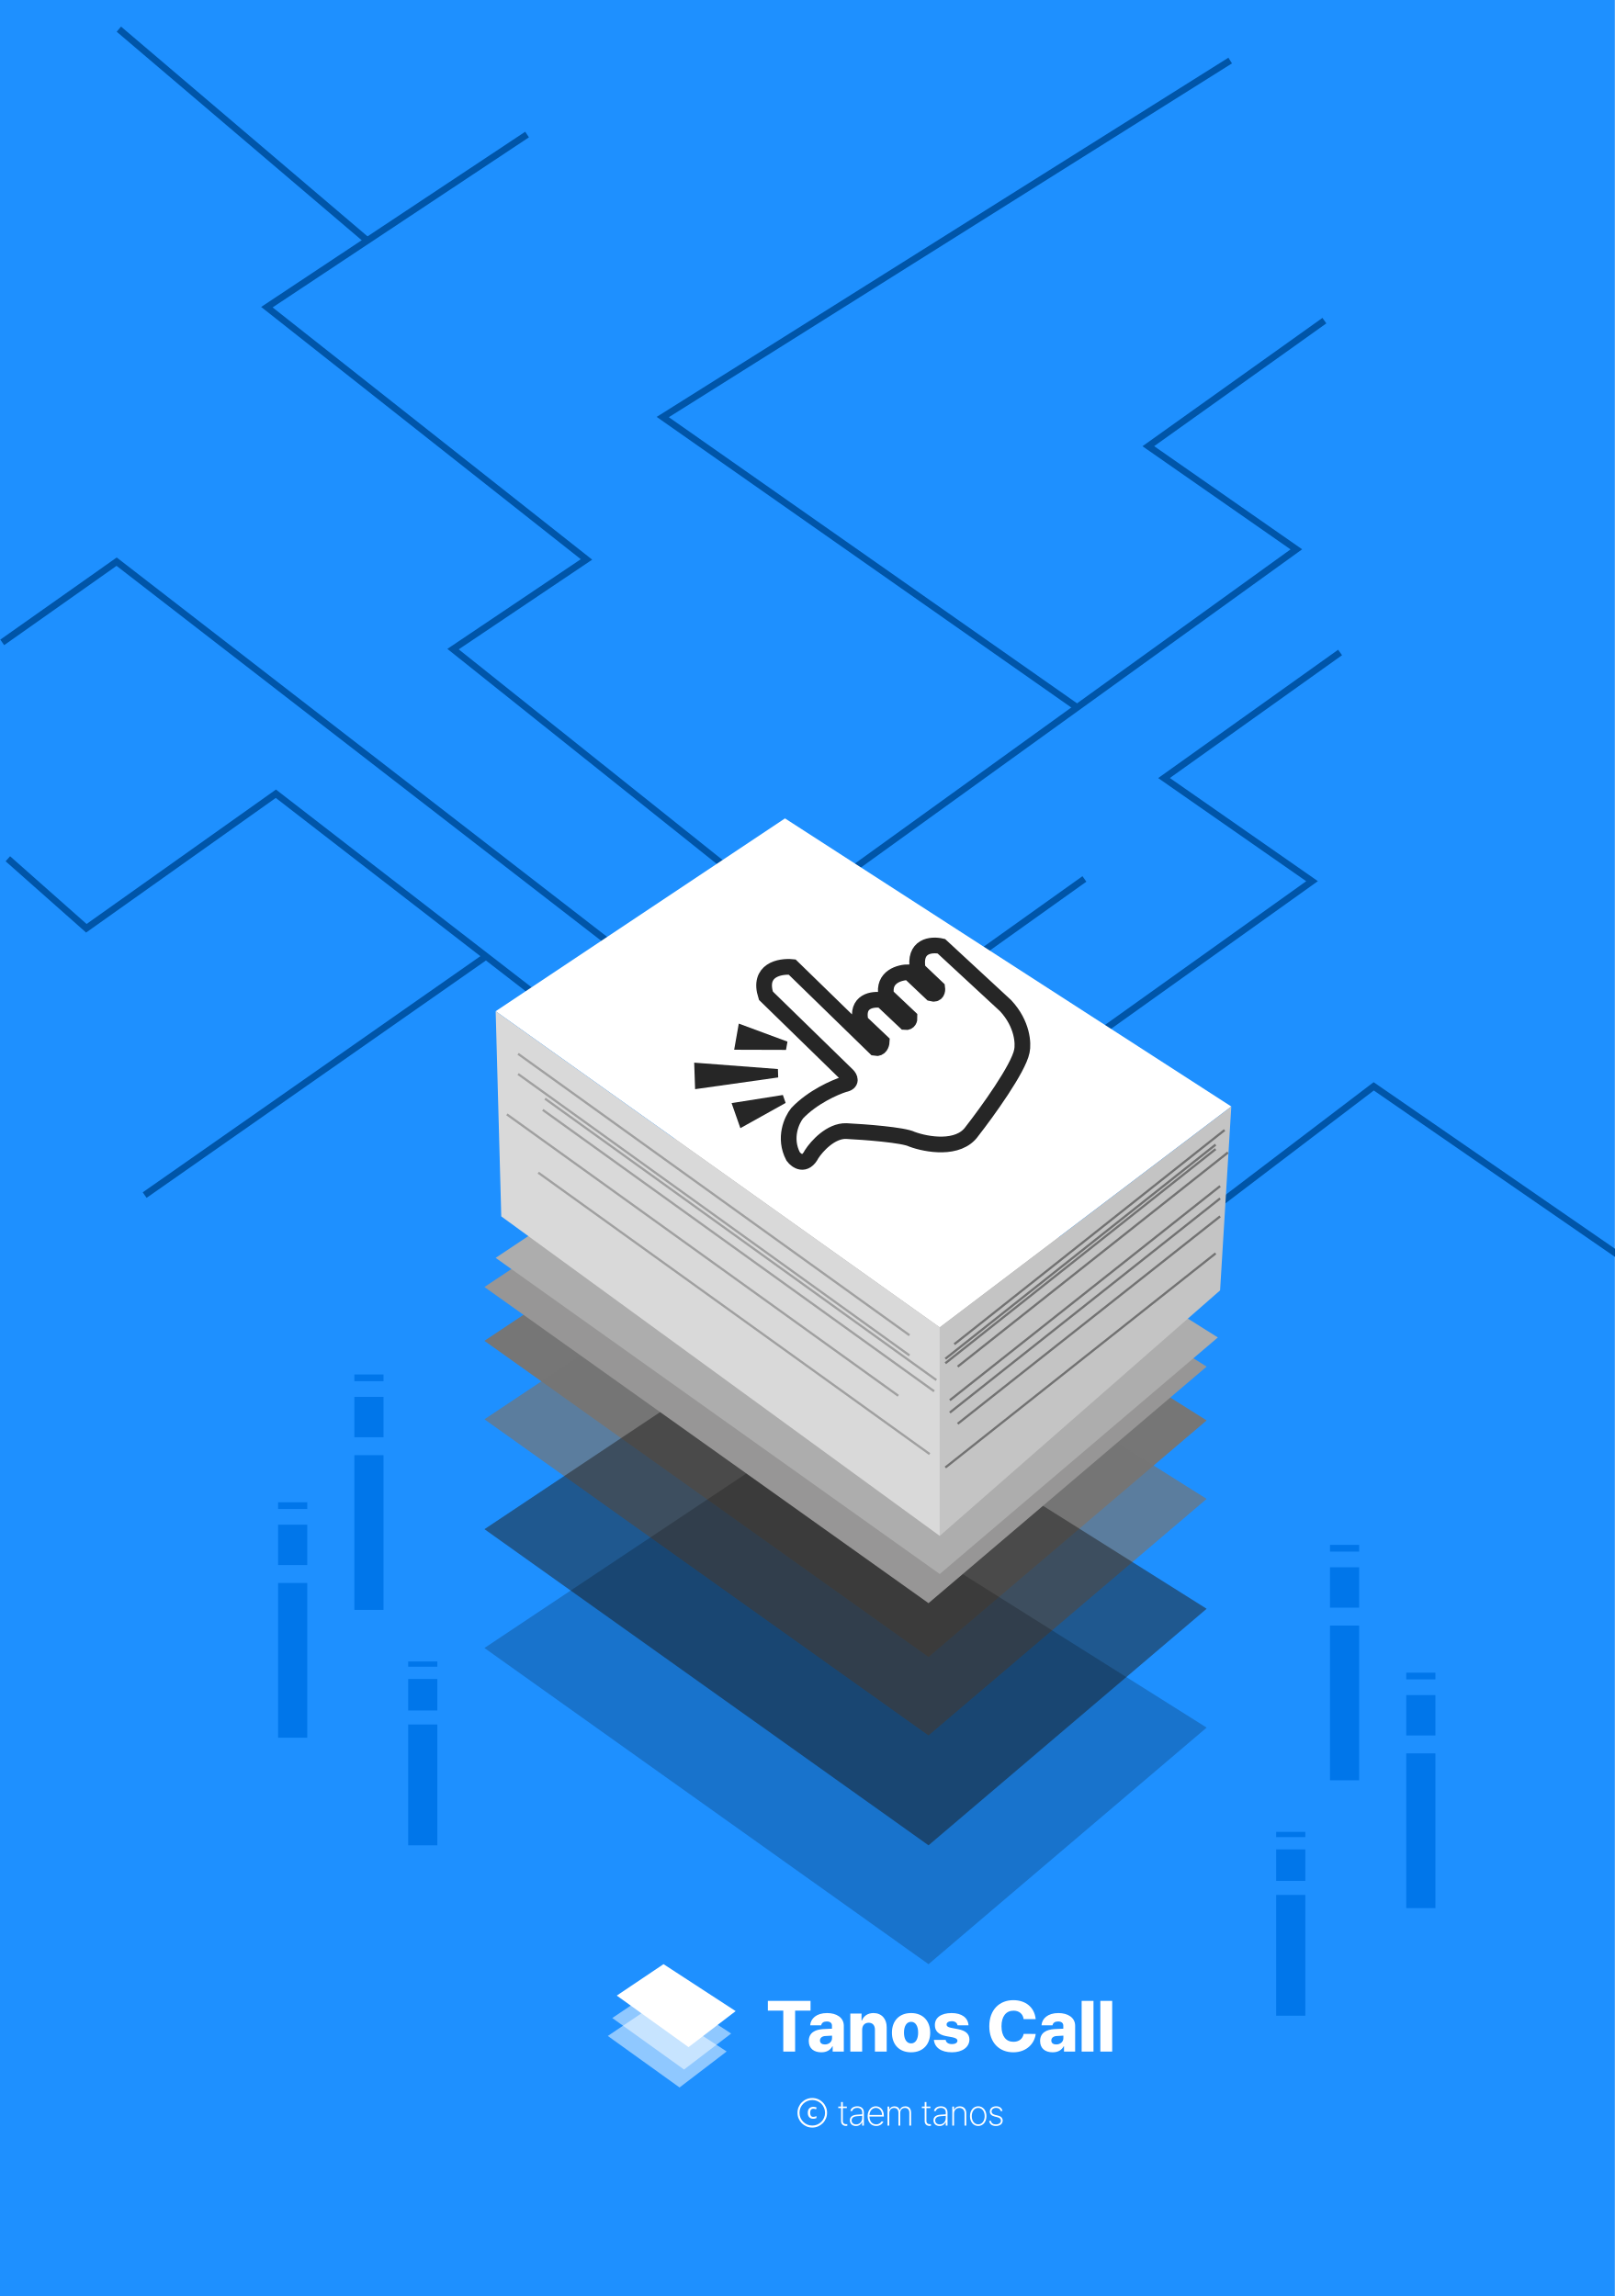
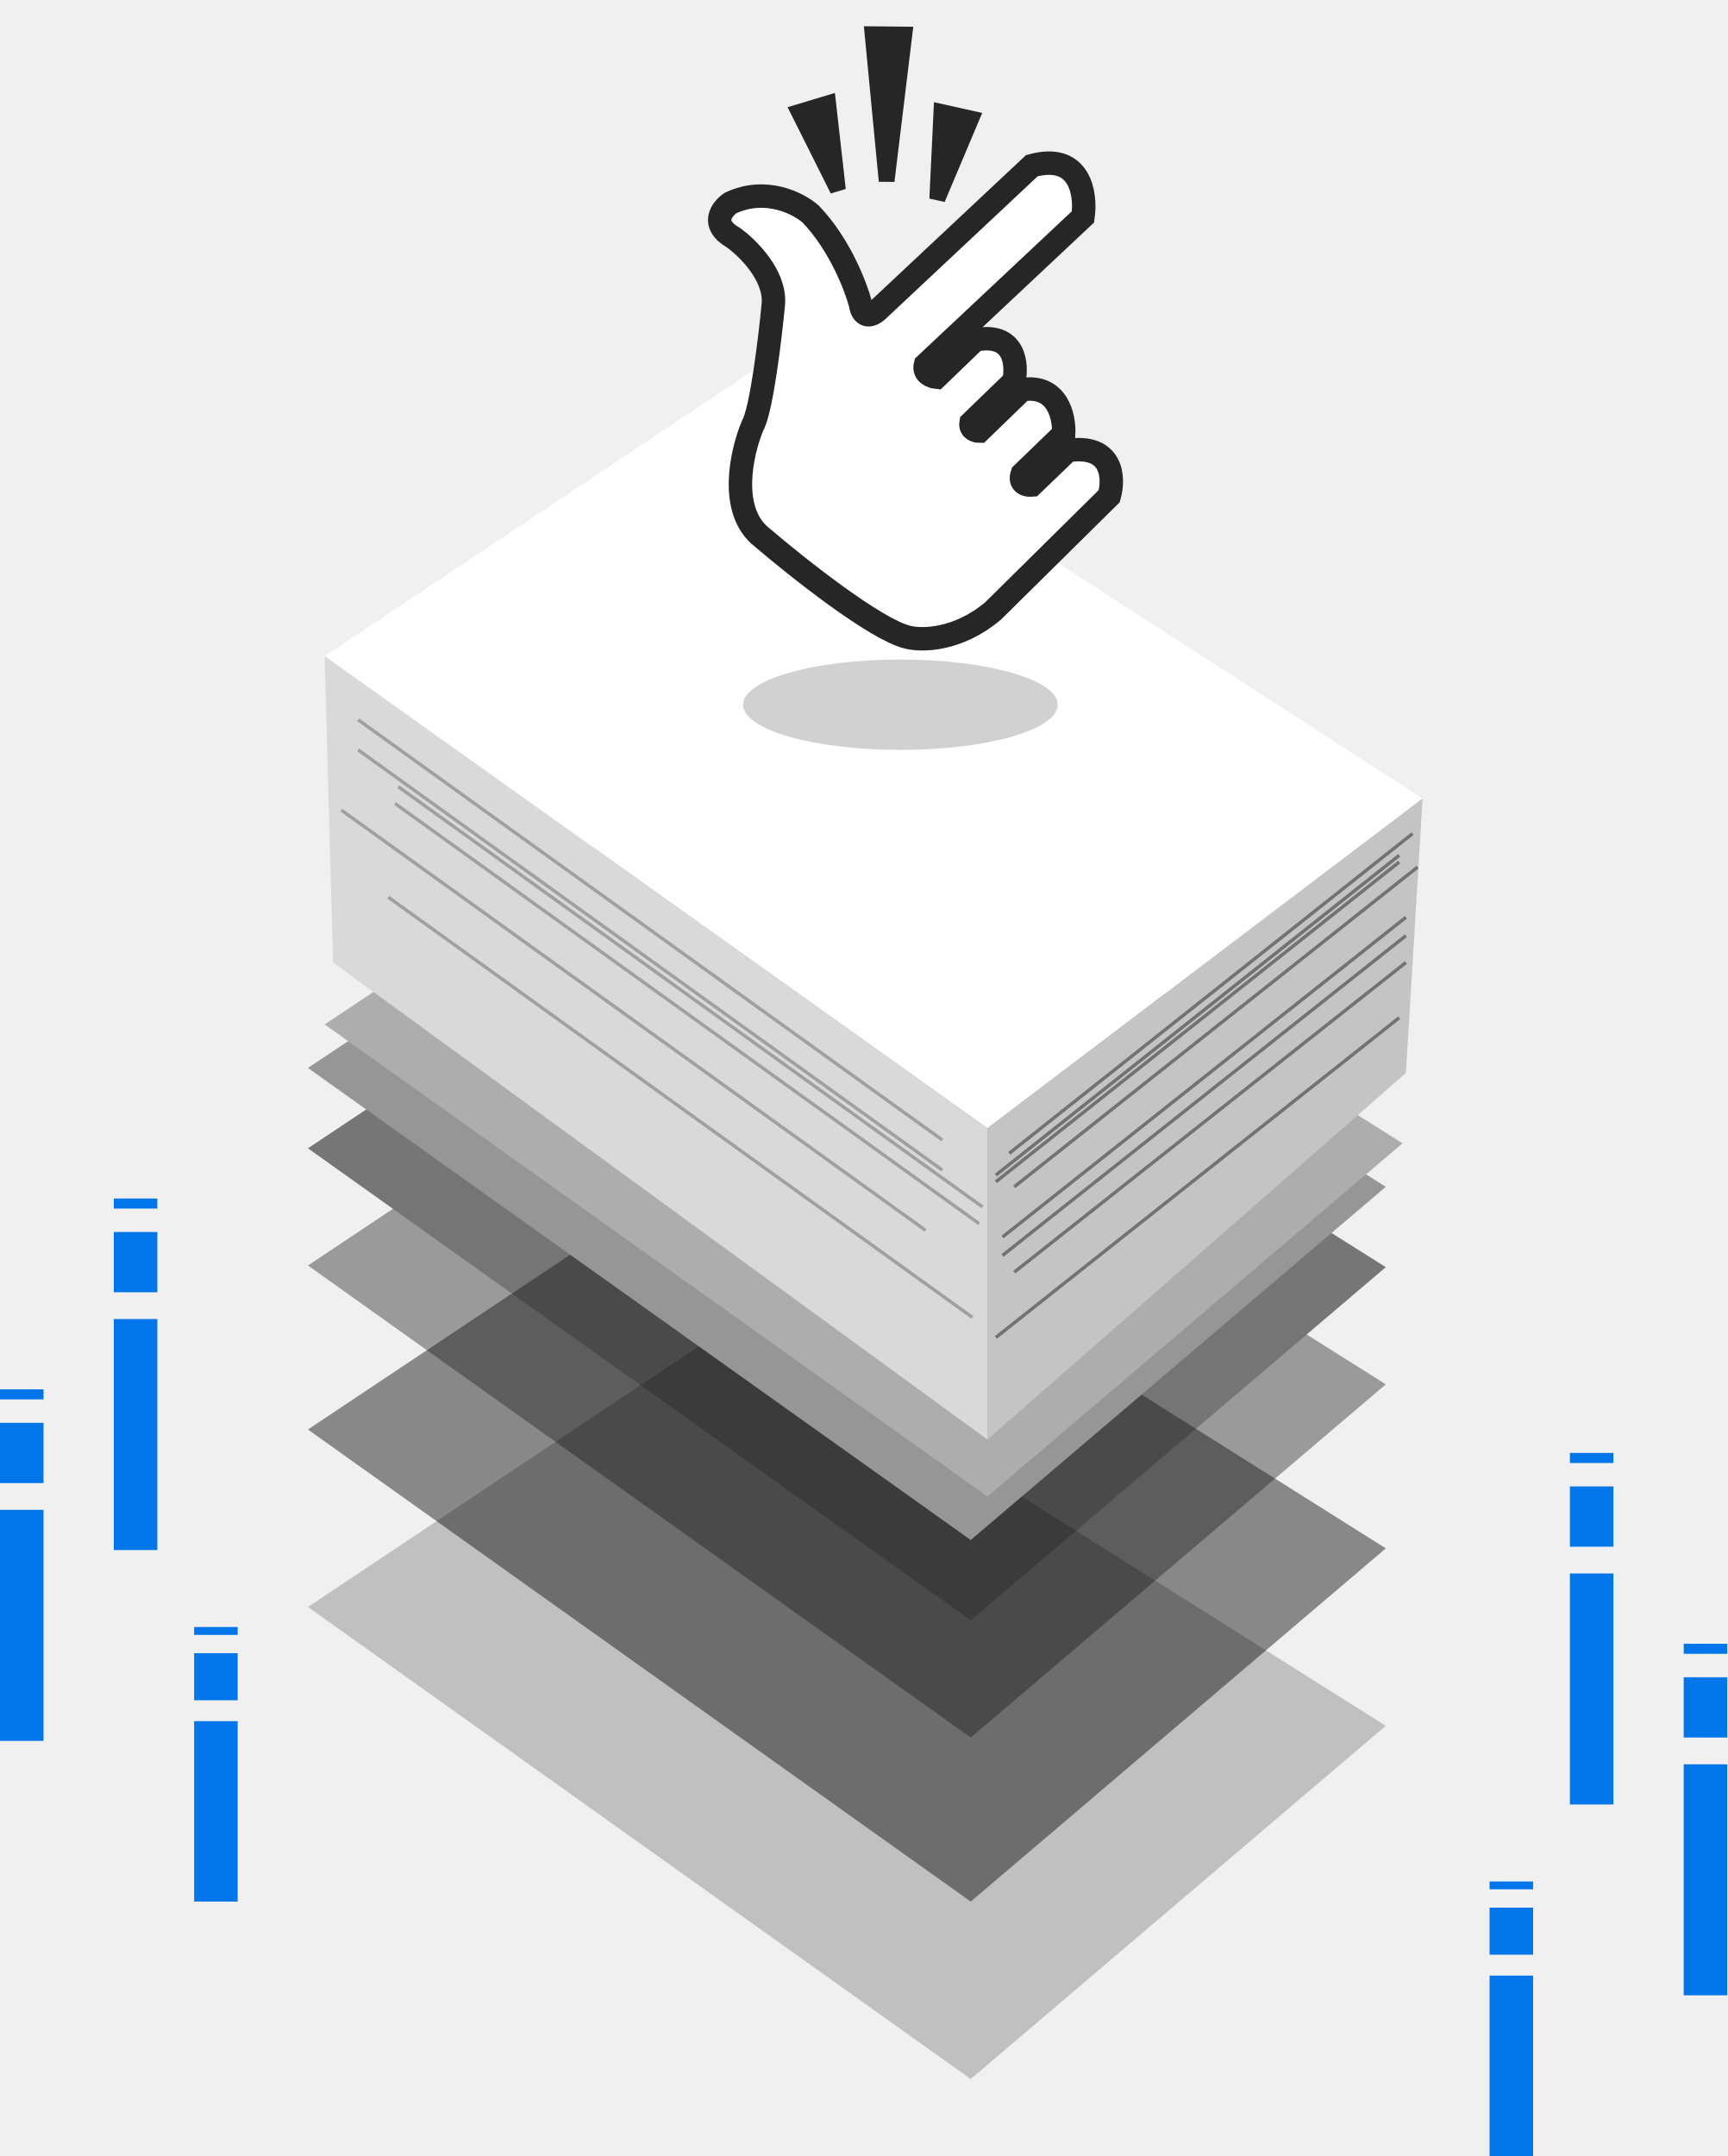
- <svg xmlns="http://www.w3.org/2000/svg" width="720" height="1024" viewBox="0 0 720 1024" fill="none">
-   <rect width="720" height="1024" fill="#1E90FF" />
-   <path d="M216 598L345 512L538 633.5L414 739L216 598Z" fill="#767676" />
-   <path d="M216 633L345 547L538 668.5L414 774L216 633Z" fill="#767676" fill-opacity="0.7" />
-   <path d="M216 682L345 596L538 717.5L414 823L216 682Z" fill="#202020" fill-opacity="0.5" />
-   <path d="M216 735L345 649L538 770.5L414 876L216 735Z" fill="black" fill-opacity="0.2" />
-   <path d="M362.598 944.96C361.83 944.96 361.233 944.725 360.806 944.256C360.38 943.787 360.166 943.136 360.166 942.304C360.166 941.451 360.385 940.795 360.822 940.336C361.27 939.867 361.884 939.632 362.662 939.632C362.918 939.632 363.164 939.659 363.398 939.712C363.644 939.755 363.884 939.829 364.118 939.936L363.846 940.736C363.644 940.651 363.441 940.587 363.238 940.544C363.046 940.501 362.849 940.48 362.646 940.48C362.177 940.48 361.82 940.635 361.574 940.944C361.34 941.243 361.222 941.696 361.222 942.304C361.222 942.88 361.34 943.328 361.574 943.648C361.809 943.957 362.15 944.112 362.598 944.112C362.812 944.112 363.036 944.085 363.27 944.032C363.516 943.968 363.772 943.883 364.038 943.776V944.64C363.782 944.747 363.537 944.827 363.302 944.88C363.068 944.933 362.833 944.96 362.598 944.96ZM362.166 948.88C361.26 948.88 360.406 948.709 359.606 948.368C358.806 948.027 358.102 947.557 357.494 946.96C356.897 946.352 356.428 945.648 356.086 944.848C355.745 944.048 355.574 943.195 355.574 942.288C355.574 941.371 355.745 940.517 356.086 939.728C356.428 938.928 356.897 938.229 357.494 937.632C358.102 937.024 358.806 936.549 359.606 936.208C360.406 935.867 361.26 935.696 362.166 935.696C363.084 935.696 363.937 935.867 364.726 936.208C365.526 936.549 366.225 937.024 366.822 937.632C367.43 938.229 367.905 938.928 368.246 939.728C368.588 940.517 368.758 941.371 368.758 942.288C368.758 943.195 368.588 944.048 368.246 944.848C367.905 945.648 367.43 946.352 366.822 946.96C366.225 947.557 365.526 948.027 364.726 948.368C363.937 948.709 363.084 948.88 362.166 948.88ZM362.166 947.984C362.956 947.984 363.692 947.84 364.374 947.552C365.068 947.253 365.676 946.843 366.198 946.32C366.721 945.797 367.126 945.195 367.414 944.512C367.713 943.819 367.862 943.077 367.862 942.288C367.862 941.499 367.713 940.763 367.414 940.08C367.126 939.387 366.721 938.779 366.198 938.256C365.676 937.733 365.068 937.328 364.374 937.04C363.692 936.741 362.956 936.592 362.166 936.592C361.377 936.592 360.636 936.741 359.942 937.04C359.26 937.328 358.657 937.733 358.134 938.256C357.612 938.779 357.201 939.387 356.902 940.08C356.614 940.763 356.47 941.499 356.47 942.288C356.47 943.077 356.614 943.819 356.902 944.512C357.201 945.195 357.612 945.797 358.134 946.32C358.657 946.843 359.26 947.253 359.942 947.552C360.636 947.84 361.377 947.984 362.166 947.984ZM377.573 939.516V940.203H375.792V945.922C375.792 946.953 376.448 947.375 377.182 947.375L377.792 947.359V948.094C377.636 948.125 377.448 948.141 377.12 948.141C376.042 948.141 375.011 947.406 375.011 946.078V940.203H373.761V939.516H375.011V937.484H375.792V939.516H377.573ZM378.925 945.656C378.925 944.156 380.003 943.297 381.987 943.141C382.589 943.086 384.003 942.992 384.409 942.969V942.062C384.409 940.859 383.581 940.094 382.206 940.094C381.05 940.094 380.191 940.641 379.972 941.516H379.159C379.347 940.219 380.597 939.391 382.237 939.391C383.675 939.391 385.191 940.141 385.191 942.125V948H384.409V946.531H384.347C383.925 947.422 383.003 948.188 381.644 948.188C380.159 948.188 378.925 947.281 378.925 945.656ZM379.706 945.688C379.706 946.797 380.581 947.469 381.737 947.469C383.316 947.469 384.409 946.234 384.409 944.609V943.641C383.98 943.68 382.605 943.789 382.144 943.812C380.378 943.938 379.706 944.672 379.706 945.688ZM390.667 948.172C388.339 948.172 386.855 946.344 386.855 943.797C386.855 941.25 388.386 939.391 390.511 939.391C392.402 939.391 394.074 940.906 394.074 943.516V943.953H387.652C387.683 946 388.824 947.453 390.667 947.453C391.996 947.453 392.73 946.688 393.027 946.141H393.871C393.511 947.203 392.371 948.172 390.667 948.172ZM387.667 943.25H393.277C393.277 941.484 392.089 940.109 390.511 940.109C388.933 940.109 387.761 941.492 387.667 943.25ZM395.722 948V939.516H396.488V940.812H396.566C396.894 939.938 397.722 939.406 398.832 939.406C400.051 939.406 400.801 940.016 401.144 941.016H401.207C401.551 940.031 402.441 939.406 403.691 939.406C405.316 939.406 406.238 940.484 406.238 942.312V948H405.441V942.312C405.441 940.922 404.738 940.125 403.488 940.125C402.129 940.125 401.379 941.078 401.379 942.375V948H400.582V942.266C400.582 941 399.926 940.125 398.644 940.125C397.363 940.125 396.504 941.109 396.504 942.484V948H395.722ZM414.848 939.516V940.203H413.067V945.922C413.067 946.953 413.723 947.375 414.457 947.375L415.067 947.359V948.094C414.911 948.125 414.723 948.141 414.395 948.141C413.317 948.141 412.286 947.406 412.286 946.078V940.203H411.036V939.516H412.286V937.484H413.067V939.516H414.848ZM416.2 945.656C416.2 944.156 417.278 943.297 419.262 943.141C419.864 943.086 421.278 942.992 421.684 942.969V942.062C421.684 940.859 420.856 940.094 419.481 940.094C418.325 940.094 417.466 940.641 417.247 941.516H416.434C416.622 940.219 417.872 939.391 419.512 939.391C420.95 939.391 422.466 940.141 422.466 942.125V948H421.684V946.531H421.622C421.2 947.422 420.278 948.188 418.919 948.188C417.434 948.188 416.2 947.281 416.2 945.656ZM416.981 945.688C416.981 946.797 417.856 947.469 419.012 947.469C420.591 947.469 421.684 946.234 421.684 944.609V943.641C421.255 943.68 419.88 943.789 419.419 943.812C417.653 943.938 416.981 944.672 416.981 945.688ZM425.38 942.562V948H424.599V939.516H425.364V940.859H425.443C425.833 939.984 426.724 939.406 427.943 939.406C429.661 939.406 430.833 940.531 430.833 942.438V948H430.052V942.484C430.052 941.062 429.146 940.125 427.771 940.125C426.396 940.125 425.38 941.094 425.38 942.562ZM436.154 948.172C434.013 948.172 432.482 946.344 432.482 943.781C432.482 941.219 434.013 939.391 436.154 939.391C438.294 939.391 439.826 941.219 439.826 943.781C439.826 946.344 438.294 948.172 436.154 948.172ZM436.154 947.453C437.919 947.453 439.029 945.828 439.029 943.781C439.029 941.75 437.919 940.109 436.154 940.109C434.388 940.109 433.279 941.766 433.279 943.781C433.279 945.828 434.388 947.453 436.154 947.453ZM446.178 941.516C445.99 940.641 445.271 940.094 444.178 940.094C442.959 940.078 442.115 940.766 442.115 941.703C442.115 942.453 442.631 942.969 443.709 943.234L445.021 943.562C446.381 943.891 447.068 944.656 447.068 945.75C447.068 947.172 445.912 948.172 444.021 948.172C442.318 948.172 441.24 947.359 441.021 945.906H441.849C442.021 946.922 442.787 947.469 444.021 947.469C445.381 947.469 446.271 946.812 446.271 945.797C446.271 945.047 445.771 944.516 444.74 944.266L443.428 943.938C442.053 943.609 441.318 942.828 441.318 941.734C441.318 940.359 442.49 939.391 444.178 939.391C445.756 939.391 446.771 940.266 446.974 941.516H446.178Z" fill="white" />
-   <path d="M342.362 896.719V892.375H361.393V896.719H354.518V915H349.237V896.719H342.362ZM360.604 910.281C360.604 906.531 363.511 905.188 366.886 904.969C368.104 904.891 370.229 904.812 370.948 904.781V903.406C370.948 902.219 370.073 901.562 368.636 901.562C367.229 901.562 366.354 902.156 366.136 903.281H361.229C361.448 900.281 364.011 897.812 368.761 897.812C372.948 897.812 376.229 899.812 376.229 903.469V915H371.261V912.625H371.136C370.198 914.344 368.573 915.312 366.198 915.312C362.948 915.312 360.604 913.656 360.604 910.281ZM365.604 910.062C365.604 911.219 366.511 911.812 367.792 911.812C369.573 911.812 371.011 910.656 370.979 908.969V907.875C370.339 907.906 368.542 907.984 367.761 908.062C366.448 908.219 365.604 908.938 365.604 910.062ZM384.409 905.281V915H379.128V898.031H384.128V901.125H384.316C385.097 899.062 386.972 897.812 389.472 897.812C393.034 897.812 395.378 900.344 395.347 904.188V915H390.097V905.188C390.097 903.281 389.066 902.125 387.316 902.125C385.566 902.125 384.409 903.312 384.409 905.281ZM406.214 915.312C400.902 915.312 397.683 911.781 397.683 906.562C397.683 901.344 400.902 897.812 406.214 897.812C411.527 897.812 414.746 901.344 414.746 906.562C414.746 911.781 411.527 915.312 406.214 915.312ZM406.246 911.344C408.246 911.344 409.371 909.375 409.371 906.531C409.371 903.688 408.246 901.719 406.246 901.719C404.183 901.719 403.058 903.688 403.058 906.531C403.058 909.375 404.183 911.344 406.246 911.344ZM426.926 903.281C426.769 902.156 425.769 901.438 424.363 901.438C423.051 901.438 422.019 902.031 422.051 902.906C422.019 903.562 422.519 904.094 423.988 904.375L427.207 905C430.582 905.656 432.207 907.125 432.238 909.594C432.207 913.062 429.019 915.312 424.426 915.312C419.582 915.312 416.738 913.156 416.394 909.781H421.644C421.832 911 422.894 911.656 424.457 911.656C425.894 911.656 426.863 911.094 426.894 910.156C426.863 909.406 426.207 908.938 424.738 908.625L421.832 908.094C418.488 907.469 416.801 905.781 416.832 903.188C416.801 899.812 419.676 897.812 424.269 897.812C428.832 897.812 431.613 899.906 431.832 903.281H426.926ZM456.411 900.531C456.098 898.219 454.442 896.75 451.911 896.75C448.567 896.75 446.536 899.281 446.536 903.688C446.536 908.25 448.629 910.625 451.879 910.625C454.317 910.625 456.004 909.312 456.411 907.094L461.786 907.125C461.348 911.156 457.911 915.312 451.786 915.312C445.661 915.312 441.098 911.125 441.098 903.688C441.098 896.219 445.754 892.062 451.786 892.062C457.223 892.062 461.223 895.125 461.786 900.531H456.411ZM463.747 910.281C463.747 906.531 466.653 905.188 470.028 904.969C471.247 904.891 473.372 904.812 474.091 904.781V903.406C474.091 902.219 473.216 901.562 471.778 901.562C470.372 901.562 469.497 902.156 469.278 903.281H464.372C464.591 900.281 467.153 897.812 471.903 897.812C476.091 897.812 479.372 899.812 479.372 903.469V915H474.403V912.625H474.278C473.341 914.344 471.716 915.312 469.341 915.312C466.091 915.312 463.747 913.656 463.747 910.281ZM468.747 910.062C468.747 911.219 469.653 911.812 470.934 911.812C472.716 911.812 474.153 910.656 474.122 908.969V907.875C473.481 907.906 471.684 907.984 470.903 908.062C469.591 908.219 468.747 908.938 468.747 910.062ZM487.552 892.375V915H482.271V892.375H487.552ZM495.888 892.375V915H490.607V892.375H495.888Z" fill="white" />
-   <path d="M271 908.018L291.845 894L324 914.945L302.994 931L271 908.018Z" fill="white" fill-opacity="0.5" />
-   <path d="M273 900.018L293.845 886L326 906.945L304.994 923L273 900.018Z" fill="white" fill-opacity="0.5" />
-   <path d="M275 890.018L295.845 876L328 896.945L306.994 913L275 890.018Z" fill="white" />
-   <path d="M341 400.5L202 289.5L261.5 249.5L119 137L235 60" stroke="#0055A8" stroke-width="3" />
-   <path d="M164 107.5L53 13" stroke="#0055A8" stroke-width="3" />
-   <path d="M315 454L52 250.5L1 286.5" stroke="#0055A8" stroke-width="3" />
-   <path d="M386 557.5L123 354L38.5 414L3.5 383" stroke="#0055A8" stroke-width="3" />
-   <path d="M510 562.5L612.5 484.5L725.5 562.5" stroke="#0055A8" stroke-width="3" />
-   <path d="M452 488L585 393L519 347L597.5 291" stroke="#0055A8" stroke-width="3" />
-   <path d="M338 589L471 494L405 448L483.5 392" stroke="#0055A8" stroke-width="3" />
-   <path d="M346.5 412L578 245L512 199L590.5 143" stroke="#0055A8" stroke-width="3" />
-   <path d="M479.5 315L295.5 186L548.5 27" stroke="#0055A8" stroke-width="3" />
-   <path d="M216 427L64.5 533" stroke="#0055A8" stroke-width="3" />
-   <path d="M216 574L345 488L538 609.5L414 715L216 574Z" fill="#979696" />
-   <path d="M221 561L350 475L543 596.5L419 702L221 561Z" fill="#ADADAD" />
-   <path d="M221 451L350 365L549 493.5L419 592L221 451Z" fill="white" />
-   <path d="M221 451L419 592V685L223.5 542.5L221 451Z" fill="#D9D9D9" />
-   <path d="M419 592L549 493.5L544 575.5L419 685V592Z" fill="#C4C4C4" />
-   <path d="M231 470L405.5 595.5" stroke="#A0A0A0" />
-   <path d="M231 479L405.5 604.5" stroke="#A0A0A0" />
-   <path d="M243 490L417.5 615.5" stroke="#A0A0A0" />
-   <path d="M242 495L416.5 620.5" stroke="#A0A0A0" />
-   <path d="M226 497L400.5 622.5" stroke="#A0A0A0" />
-   <path d="M240 523L414.5 648.5" stroke="#A0A0A0" />
-   <path d="M425.5 599.5L546 504M421.5 606L542 510.5M421.5 608L542 512.5M423.5 630L544 534.5M427 609.5L547.5 514M423.5 624.5L544 529M421.5 654.5L542 559M427 635L544 542.5" stroke="#727272" />
-   <rect x="158" y="649" width="13" height="69" fill="#0076EA" />
-   <rect x="158" y="623" width="13" height="18" fill="#0076EA" />
-   <rect x="158" y="613" width="13" height="3" fill="#0076EA" />
-   <rect x="124" y="706" width="13" height="69" fill="#0076EA" />
-   <rect x="124" y="680" width="13" height="18" fill="#0076EA" />
-   <rect x="124" y="670" width="13" height="3" fill="#0076EA" />
-   <rect x="182" y="769.114" width="13" height="53.886" fill="#0076EA" />
-   <rect x="182" y="748.81" width="13" height="14.057" fill="#0076EA" />
-   <rect x="182" y="741" width="13" height="2.343" fill="#0076EA" />
-   <rect width="13" height="69" transform="matrix(-1 0 0 1 606 725)" fill="#0076EA" />
-   <rect width="13" height="18" transform="matrix(-1 0 0 1 606 699)" fill="#0076EA" />
-   <rect width="13" height="3" transform="matrix(-1 0 0 1 606 689)" fill="#0076EA" />
-   <rect width="13" height="69" transform="matrix(-1 0 0 1 640 782)" fill="#0076EA" />
-   <rect width="13" height="18" transform="matrix(-1 0 0 1 640 756)" fill="#0076EA" />
-   <rect width="13" height="3" transform="matrix(-1 0 0 1 640 746)" fill="#0076EA" />
-   <rect width="13" height="53.886" transform="matrix(-1 0 0 1 582 845.114)" fill="#0076EA" />
-   <rect width="13" height="14.057" transform="matrix(-1 0 0 1 582 824.81)" fill="#0076EA" />
-   <rect width="13" height="2.343" transform="matrix(-1 0 0 1 582 817)" fill="#0076EA" />
-   <path d="M419.718 422.015L448.415 448.573C455.938 456.721 456.351 465.453 455.617 468.8C454.108 476.557 440.146 495.896 433.354 504.597C427.37 513.084 413.068 510.475 406.665 508.11C402.865 506.159 385.528 504.857 377.335 504.45C370.431 504.229 364.159 511.226 361.886 514.753C358.959 520.452 355.174 517.815 353.647 515.784C349.299 507.494 353.027 499.461 355.435 496.481C362.272 489.281 372.262 484.901 376.403 483.611C380.084 482.916 378.921 480.626 377.879 479.568L341.491 444.074C337.795 432.573 347.745 430.758 353.182 431.288L390.262 467.414C392.402 467.849 393.059 465.742 393.12 464.635L383.775 455.772C381.497 446.329 389.165 445.367 393.284 446.067L403.666 455.877C405.266 456.071 405.597 454.575 405.562 453.804L395.18 443.993C393.478 435.585 401.232 433.559 405.321 433.597L415.358 443.091C417.775 443.778 418.06 441.755 417.9 440.657L409.246 432.427C407.173 421.648 415.364 420.995 419.718 422.015Z" fill="white" stroke="#262626" stroke-width="7" />
-   <path d="M309.927 485.765L309.516 473.934L346.844 476.783L346.975 480.53L309.927 485.765Z" fill="#262626" />
-   <path d="M330.105 503.151L326.19 491.979L349.053 488.359L350.293 491.897L330.105 503.151Z" fill="#262626" />
-   <path d="M327.344 468.178L329.4 456.519L351.108 464.556L350.457 468.247L327.344 468.178Z" fill="#262626" />
+ <svg xmlns="http://www.w3.org/2000/svg" width="516" height="644" viewBox="0 0 516 644" fill="none">
+   <path d="M92 343L221 257L414 378.5L290 484L92 343Z" fill="#767676" />
+   <path d="M92 378L221 292L414 413.5L290 519L92 378Z" fill="#767676" fill-opacity="0.7" />
+   <path d="M92 427L221 341L414 462.5L290 568L92 427Z" fill="#202020" fill-opacity="0.5" />
+   <path d="M92 480L221 394L414 515.5L290 621L92 480Z" fill="black" fill-opacity="0.2" />
+   <path d="M92 319L221 233L414 354.5L290 460L92 319Z" fill="#979696" />
+   <path d="M97 306L226 220L419 341.5L295 447L97 306Z" fill="#ADADAD" />
+   <path d="M97 196L226 110L425 238.5L295 337L97 196Z" fill="white" />
+   <path d="M97 196L295 337V430L99.5 287.5L97 196Z" fill="#D9D9D9" />
+   <path d="M295 337L425 238.5L420 320.5L295 430V337Z" fill="#C4C4C4" />
+   <path d="M107 215L281.5 340.5" stroke="#A0A0A0" />
+   <path d="M107 224L281.5 349.5" stroke="#A0A0A0" />
+   <path d="M119 235L293.5 360.5" stroke="#A0A0A0" />
+   <path d="M118 240L292.5 365.5" stroke="#A0A0A0" />
+   <path d="M102 242L276.5 367.5" stroke="#A0A0A0" />
+   <path d="M116 268L290.5 393.5" stroke="#A0A0A0" />
+   <path d="M301.5 344.5L422 249M297.5 351L418 255.5M297.5 353L418 257.5M299.5 375L420 279.5M303 354.5L423.5 259M299.5 369.5L420 274M297.5 399.5L418 304M303 380L420 287.5" stroke="#727272" />
+   <rect x="34" y="394" width="13" height="69" fill="#0076EA" />
+   <rect x="34" y="368" width="13" height="18" fill="#0076EA" />
+   <rect x="34" y="358" width="13" height="3" fill="#0076EA" />
+   <rect y="451" width="13" height="69" fill="#0076EA" />
+   <rect y="425" width="13" height="18" fill="#0076EA" />
+   <rect y="415" width="13" height="3" fill="#0076EA" />
+   <rect x="58" y="514.114" width="13" height="53.886" fill="#0076EA" />
+   <rect x="58" y="493.81" width="13" height="14.057" fill="#0076EA" />
+   <rect x="58" y="486" width="13" height="2.343" fill="#0076EA" />
+   <rect width="13" height="69" transform="matrix(-1 0 0 1 482 470)" fill="#0076EA" />
+   <rect width="13" height="18" transform="matrix(-1 0 0 1 482 444)" fill="#0076EA" />
+   <rect width="13" height="3" transform="matrix(-1 0 0 1 482 434)" fill="#0076EA" />
+   <rect width="13" height="69" transform="matrix(-1 0 0 1 516 527)" fill="#0076EA" />
+   <rect width="13" height="18" transform="matrix(-1 0 0 1 516 501)" fill="#0076EA" />
+   <rect width="13" height="3" transform="matrix(-1 0 0 1 516 491)" fill="#0076EA" />
+   <rect width="13" height="53.886" transform="matrix(-1 0 0 1 458 590.114)" fill="#0076EA" />
+   <rect width="13" height="14.057" transform="matrix(-1 0 0 1 458 569.81)" fill="#0076EA" />
+   <rect width="13" height="2.343" transform="matrix(-1 0 0 1 458 562)" fill="#0076EA" />
+   <ellipse cx="269" cy="210.5" rx="47" ry="13.5" fill="#A5A5A5" fill-opacity="0.5" />
+   <path d="M331.389 148.19L296.7 182.467C286.128 191.387 275.226 191.414 271.096 190.313C261.515 188 238.196 169.527 227.734 160.579C217.493 152.65 221.54 134.975 224.844 127.129C227.487 122.504 230.074 100.974 231.038 90.788C231.699 82.198 223.329 73.993 219.062 70.965C212.124 67.001 215.621 62.43 218.236 60.641C228.808 55.685 238.609 60.779 242.188 63.945C250.778 72.865 255.679 85.557 257.055 90.788C257.716 95.413 260.634 94.091 262.011 92.853L308.263 49.491C322.8 45.526 324.507 58.025 323.543 64.771L276.465 108.958C275.804 111.601 278.392 112.537 279.768 112.675L291.332 101.525C303.225 99.212 303.996 108.821 302.895 113.914L290.093 126.303C289.762 128.285 291.607 128.781 292.57 128.781L305.372 116.392C315.944 114.74 318.037 124.513 317.761 129.607L305.372 141.583C304.381 144.556 306.887 145.024 308.263 144.887L319 134.562C332.546 132.58 332.904 142.822 331.389 148.19Z" fill="white" stroke="#262626" stroke-width="7" />
+   <path d="M258.075 7.839L272.84 7.986L267.21 54.339L262.534 54.292L258.075 7.839Z" fill="#262626" />
+   <path d="M235.288 32.013L249.427 27.757L252.664 56.446L248.186 57.793L235.288 32.013Z" fill="#262626" />
+   <path d="M279.018 30.521L293.43 33.732L282.208 60.333L277.644 59.316L279.018 30.521Z" fill="#262626" />
</svg>
